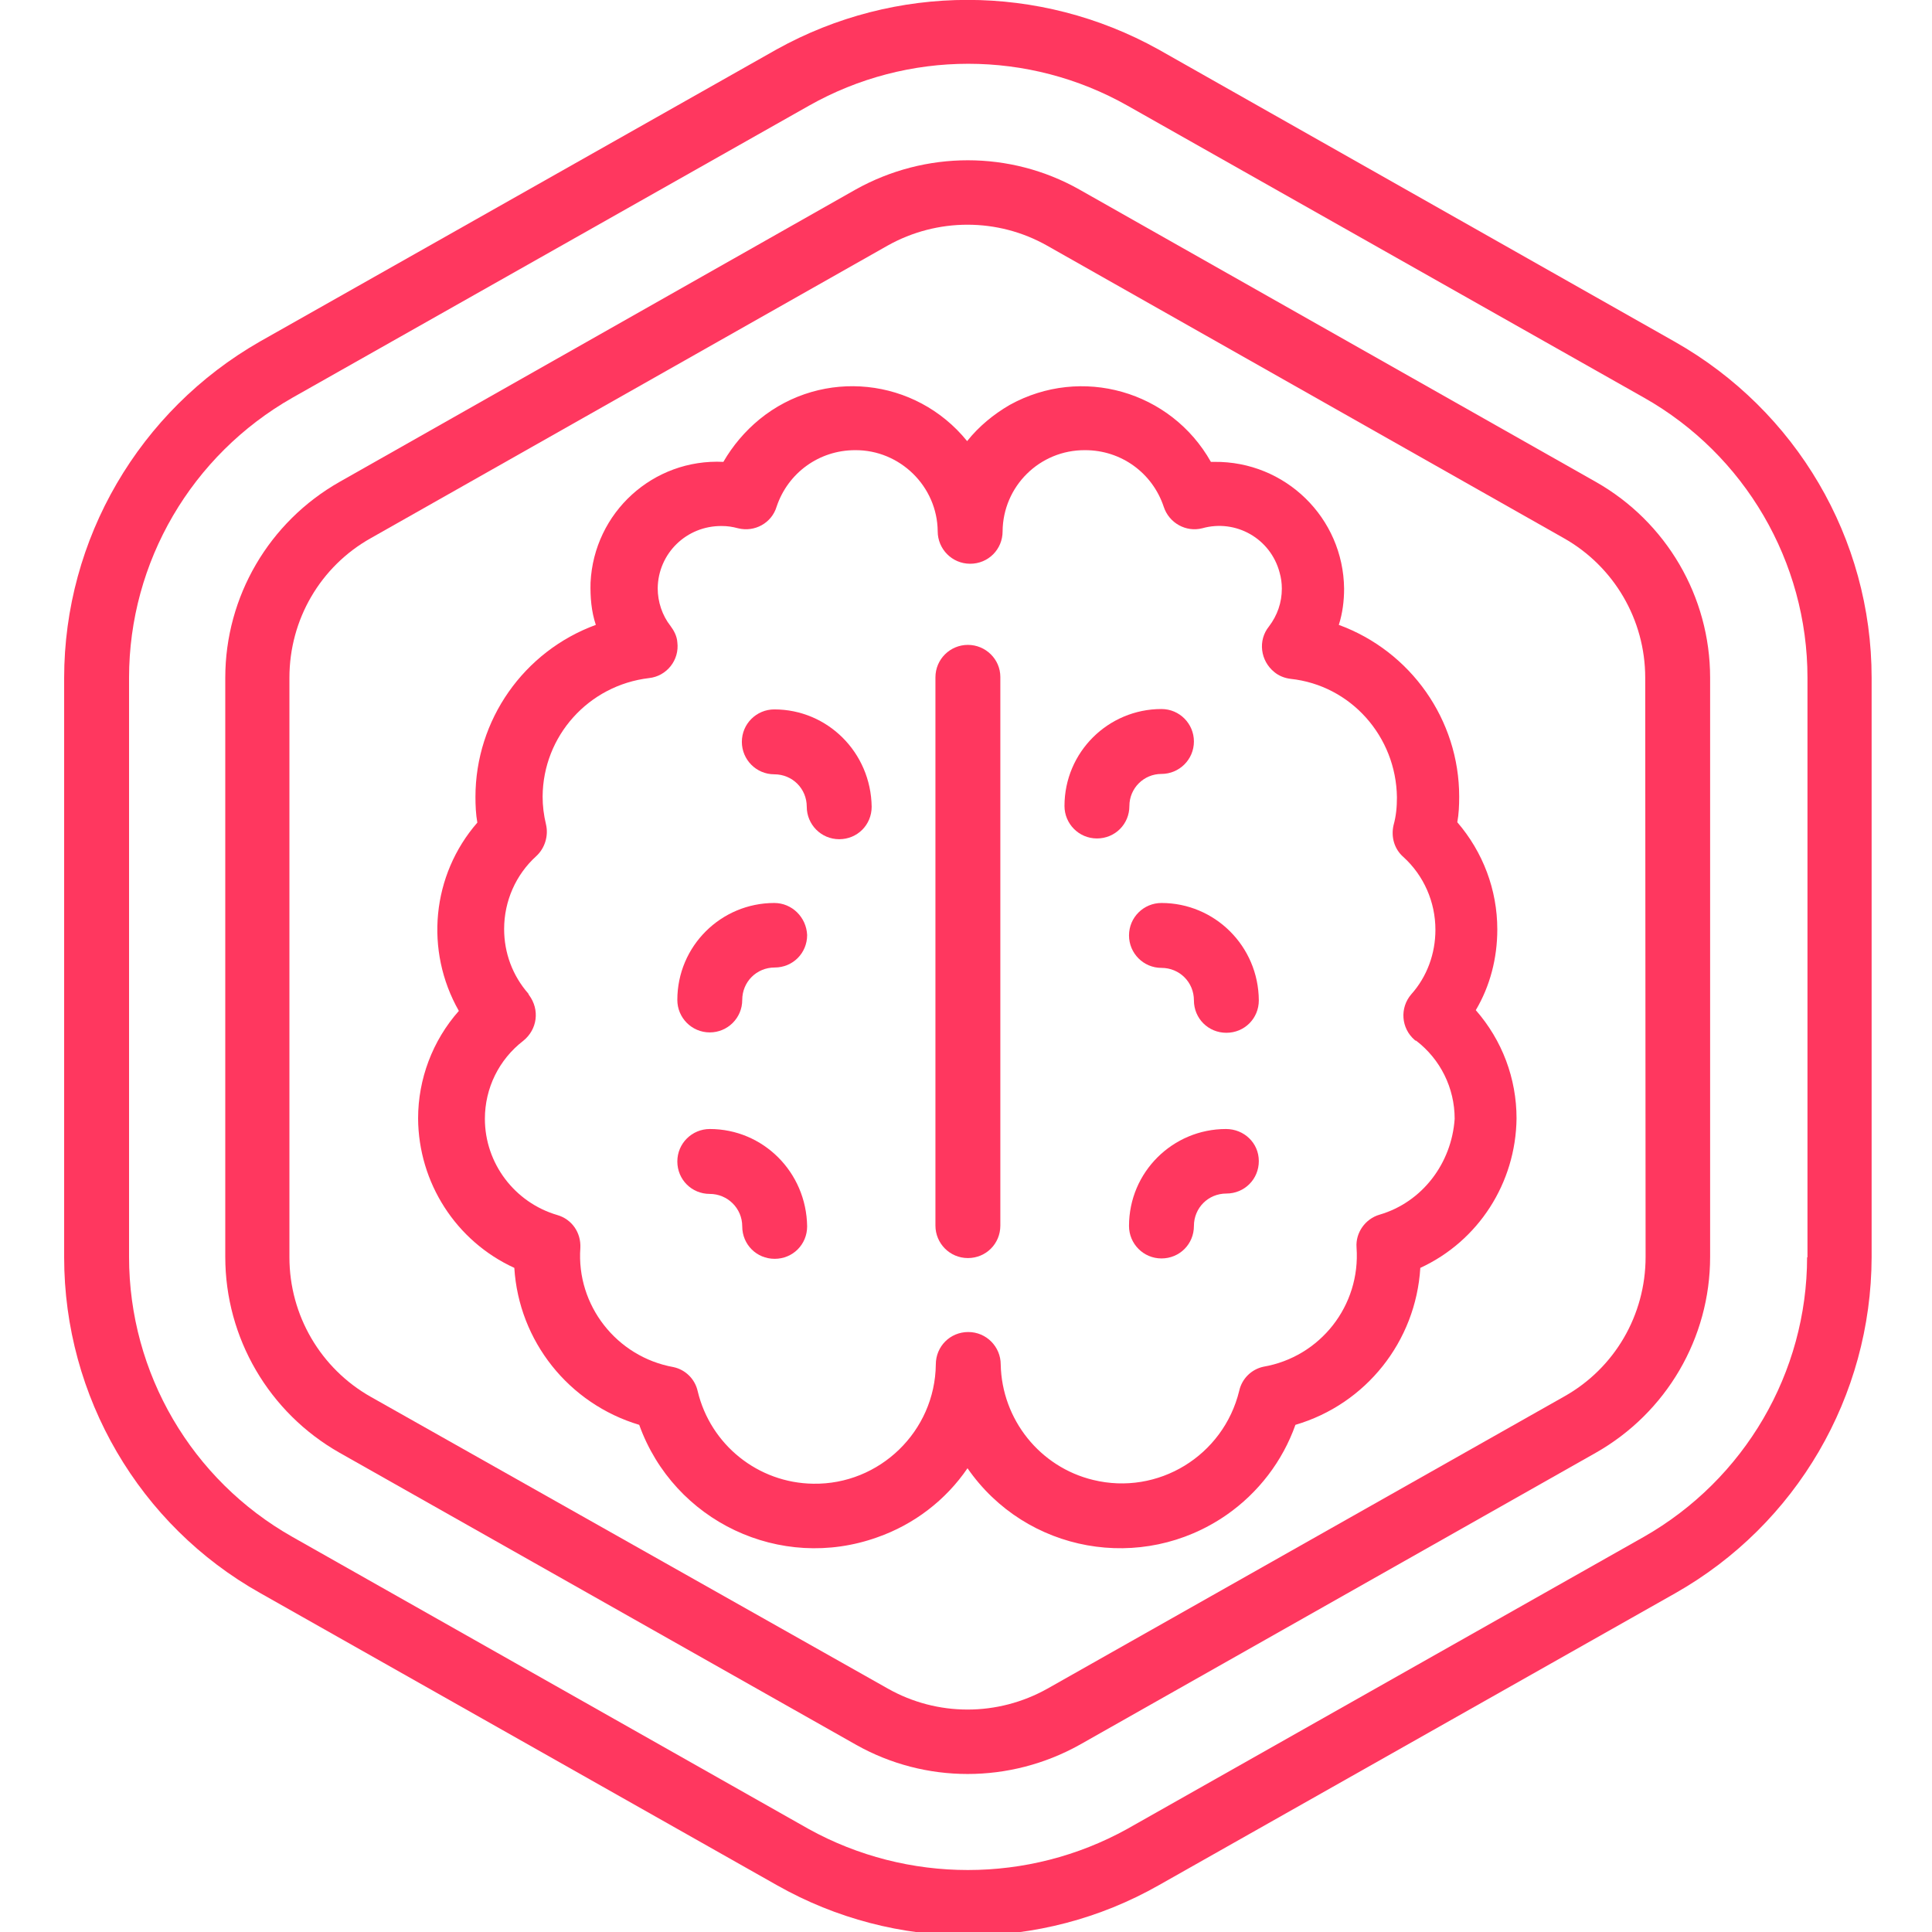
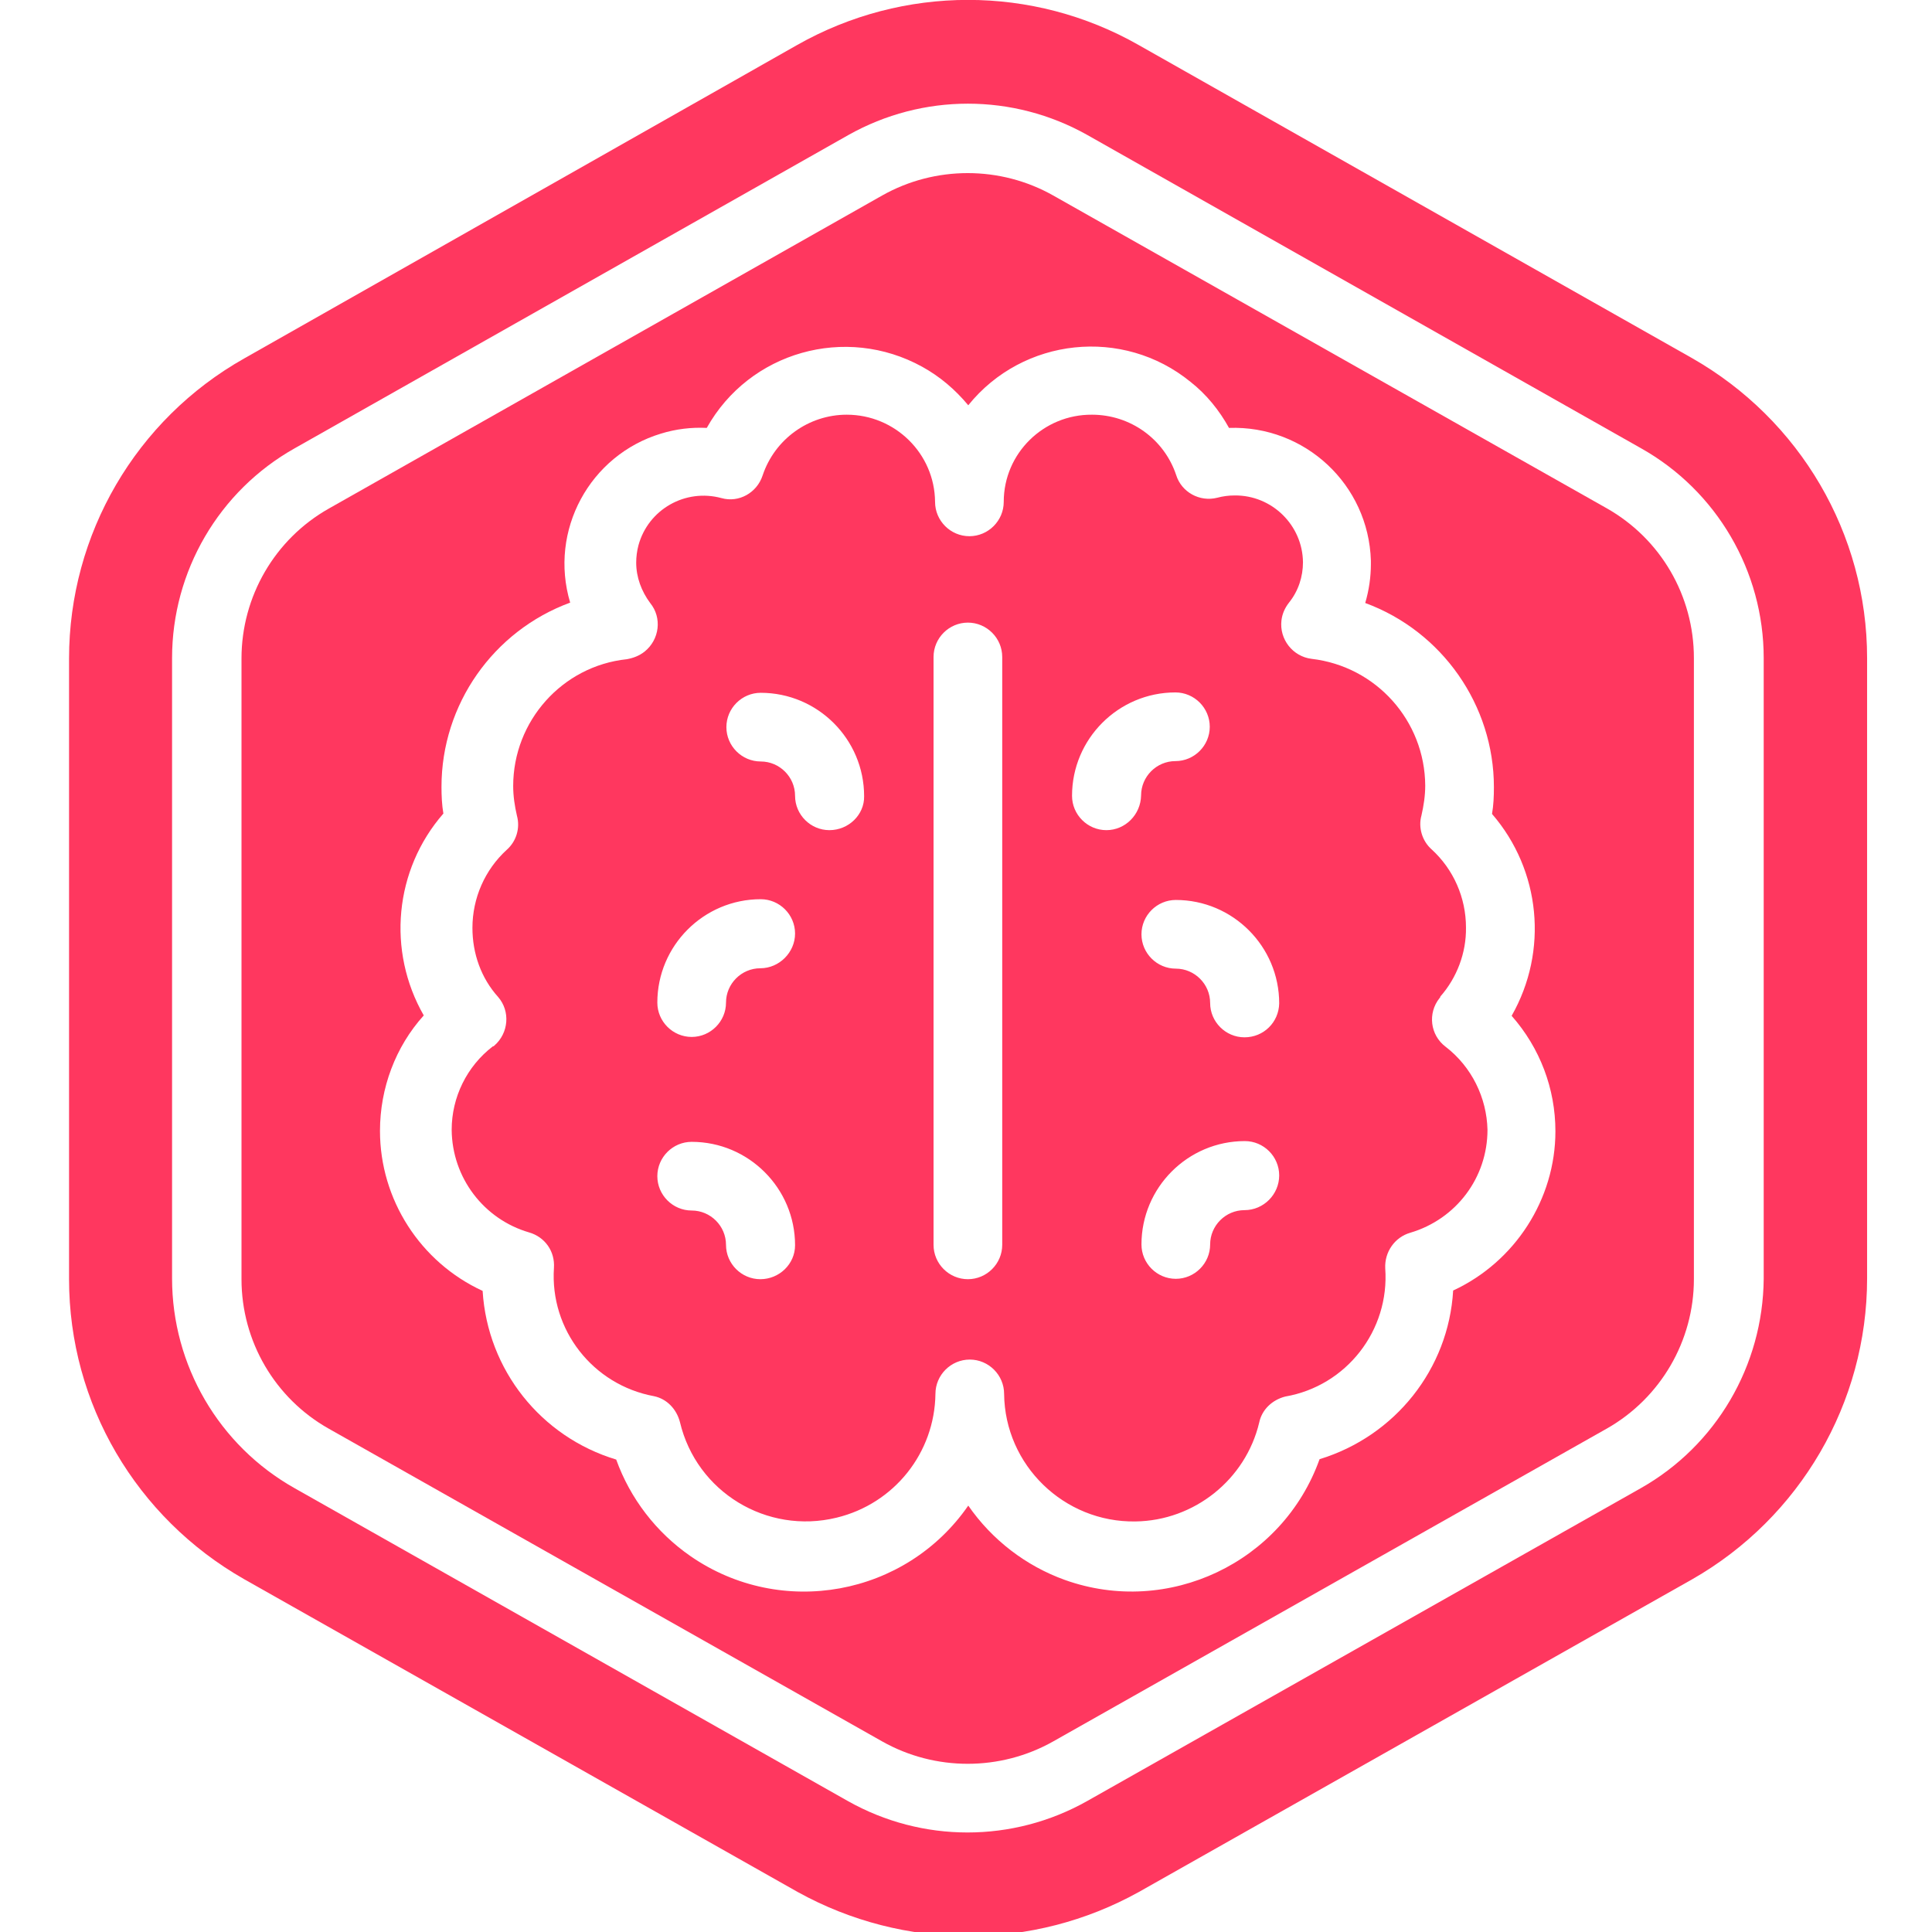
<svg xmlns="http://www.w3.org/2000/svg" version="1.1" id="Layer_1" x="0px" y="0px" viewBox="0 0 512 512" style="enable-background:new 0 0 512 512;" xml:space="preserve">
  <g>
-     <path fill="#FF375F" d="M443.9,90.6L307,13.1c-31.5-17.5-69.7-17.5-101.2,0L68.9,90.5c-32,18.3-51.9,52.3-51.9,89.2v153.5c0,36.9,19.9,71,52,89   l136.9,77.4c31.4,17.8,69.9,17.8,101.2,0l136.9-77.4c32.1-18.2,51.9-52.2,52-89V179.6C496,142.7,476,108.8,443.9,90.6z    M478.9,333.1c0,30.7-16.6,59-43.3,74.2l-136.9,77.4c-26.2,14.5-58.2,14.5-84.4,0L77.5,407.3c-26.7-15.1-43.3-43.4-43.3-74.2V179.6   c0-30.7,16.6-59,43.3-74.2L214.4,28c26.2-14.8,58.2-14.8,84.4,0l136.9,77.4c26.7,15.1,43.3,43.5,43.3,74.2v153.6H478.9z" />
-     <path fill="#FF375F" d="M422.9,127.7L286,50.2c-18.3-10.3-40.7-10.3-59.2,0L90,127.7c-18.7,10.6-30.3,30.4-30.3,51.9v153.5   c0,21.5,11.6,41.3,30.3,51.9l136.9,77.4c18.3,10.3,40.7,10.3,59.2,0L422.9,385c18.7-10.6,30.3-30.4,30.3-51.9V179.6   C453.2,158.1,441.6,138.3,422.9,127.7z M436.1,333.1c0,15.4-8.2,29.5-21.6,37l-136.9,77.4c-13.2,7.4-29.2,7.4-42.3,0L98.3,370.2   c-13.3-7.5-21.6-21.6-21.6-37V179.6c0-15.4,8.2-29.5,21.6-37l136.9-77.5c13.2-7.4,29.2-7.4,42.3,0l136.9,77.5   c13.3,7.5,21.6,21.6,21.6,37L436.1,333.1L436.1,333.1z" />
-     <path fill="#FF375F" d="M396.8,246.3c0-10.5-3.8-20.5-10.6-28.4c0.4-2.2,0.5-4.4,0.5-6.8c0-20.3-12.8-38.5-31.9-45.5c1-3.1,1.4-6.4,1.4-9.6   c-0.2-18.8-15.6-33.8-34.4-33.6c-0.2,0-0.5,0-0.9,0c-10.6-18.8-34.3-25.6-53.3-15.1c-4.3,2.5-8.2,5.7-11.3,9.6   c-13.7-16.9-38.3-19.4-55-5.8c-3.9,3.2-7.1,7-9.6,11.3c-18.6-0.9-34.3,13.4-35.2,32c-0.1,3.8,0.2,7.6,1.4,11.2   c-19.1,7-31.9,25.2-31.9,45.6c0,2.2,0.1,4.6,0.5,6.8c-12.1,13.9-14,33.9-4.9,49.9c-7,7.9-10.8,18.1-10.8,28.5   c0.1,17,10,32.5,25.5,39.6c1.2,19.4,14.4,36,33.1,41.6c9.2,25.6,37.4,39,63.1,29.8c9.7-3.4,18.1-9.8,23.9-18.3   c15.5,22.4,46.2,27.9,68.6,12.4c8.5-5.9,14.9-14.3,18.3-23.9c18.7-5.5,31.9-22.1,33.1-41.6c15.4-7.1,25.3-22.5,25.5-39.6   c0-10.6-3.8-20.7-10.8-28.7C394.9,261.3,396.8,253.9,396.8,246.3z M365.6,321.9c-3.8,1.1-6.4,4.8-6.1,8.7   c1.1,15.4-9.6,29-24.7,31.6c-3.2,0.7-5.7,3.2-6.4,6.4c-4.2,17.2-21.5,27.8-38.7,23.6c-14.1-3.4-24.2-16-24.5-30.6   c0-4.7-3.8-8.6-8.6-8.6c-4.8,0-8.6,3.8-8.6,8.6c-0.2,17.7-14.9,31.9-32.5,31.6c-14.6-0.2-27.2-10.3-30.6-24.5   c-0.7-3.2-3.2-5.7-6.4-6.4c-15.1-2.7-25.8-16.4-24.7-31.6c0.2-4.1-2.3-7.6-6.1-8.7c-11.3-3.3-19.2-13.7-19.2-25.5   c0-8.1,3.7-15.7,10.2-20.7c3.7-3,4.4-8.2,1.5-12.1c-0.1-0.1-0.1-0.2-0.2-0.4c-4.2-4.8-6.4-10.8-6.4-17.1c0-7.4,3.1-14.4,8.5-19.3   c2.3-2.1,3.3-5.4,2.6-8.4c-0.6-2.5-0.9-4.9-0.9-7.4c0.1-16.1,12.2-29.5,28.2-31.4c4.7-0.5,8.1-4.8,7.5-9.5   c-0.1-1.6-0.9-3.1-1.8-4.3c-2.2-2.8-3.4-6.4-3.4-10c0.1-9.2,7.6-16.6,17-16.5c1.5,0,2.8,0.2,4.3,0.6c4.4,1.1,8.9-1.4,10.2-5.7   c3-9,11.3-15,20.8-15c11.9-0.1,21.8,9.6,21.9,21.5c0,4.7,3.8,8.6,8.6,8.6c4.8,0,8.6-3.8,8.6-8.6c0.1-11.9,9.8-21.6,21.9-21.5   c9.5,0,17.8,6,20.8,15c1.4,4.3,5.9,6.8,10.2,5.7c8.9-2.5,18.1,2.7,20.5,11.7c0.4,1.4,0.6,2.8,0.6,4.3c0,3.7-1.2,7.1-3.4,10   c-3,3.7-2.3,9.1,1.4,12.1c1.2,1,2.7,1.6,4.3,1.8c16,1.7,28,15.3,28.2,31.4c0,2.5-0.2,4.9-0.9,7.4c-0.7,3.1,0.2,6.3,2.6,8.4   c5.4,4.9,8.5,11.9,8.5,19.3c0,6.3-2.2,12.4-6.4,17.1c-3.1,3.6-2.7,9,0.9,12.1c0.1,0.1,0.2,0.2,0.4,0.2c6.4,4.9,10.2,12.5,10.2,20.7   C384.7,308.3,376.9,318.6,365.6,321.9z" />
-     <path fill="#FF375F" d="M256.5,170.9c-4.7,0-8.6,3.8-8.6,8.6v145.3c0,4.7,3.8,8.6,8.6,8.6c4.8,0,8.6-3.8,8.6-8.6V179.4   C265.1,174.7,261.2,170.9,256.5,170.9z" />
-     <path fill="#FF375F" d="M188.1,299.2c-4.7,0-8.6,3.8-8.6,8.6s3.8,8.6,8.6,8.6c4.7,0,8.6,3.8,8.6,8.6s3.8,8.6,8.6,8.6s8.6-3.8,8.6-8.6   C213.7,310.6,202.2,299.2,188.1,299.2z" />
-     <path fill="#FF375F" d="M205.2,188c-4.7,0-8.6,3.8-8.6,8.6c0,4.7,3.8,8.6,8.6,8.6s8.6,3.8,8.6,8.6c0,4.7,3.8,8.6,8.6,8.6s8.6-3.8,8.6-8.6   C230.8,199.4,219.3,188,205.2,188z" />
-     <path fill="#FF375F" d="M205.2,239.3c-14.1,0-25.7,11.4-25.7,25.7c0,4.7,3.8,8.6,8.6,8.6c4.7,0,8.6-3.8,8.6-8.6s3.8-8.6,8.6-8.6s8.6-3.8,8.6-8.6   C213.7,243.1,209.9,239.3,205.2,239.3z" />
-     <path fill="#FF375F" d="M324.9,299.2c-14.1,0-25.7,11.4-25.7,25.7c0,4.7,3.8,8.6,8.6,8.6s8.6-3.8,8.6-8.6s3.8-8.6,8.6-8.6s8.6-3.8,8.6-8.6   S329.7,299.2,324.9,299.2z" />
-     <path fill="#FF375F" d="M307.8,205.1c4.7,0,8.6-3.8,8.6-8.6c0-4.7-3.8-8.6-8.6-8.6c-14.1,0-25.7,11.4-25.7,25.7c0,4.7,3.8,8.6,8.6,8.6   s8.6-3.8,8.6-8.6C299.3,208.9,303.1,205.1,307.8,205.1z" />
-     <path fill="#FF375F" d="M307.8,239.3c-4.7,0-8.6,3.8-8.6,8.6c0,4.7,3.8,8.6,8.6,8.6s8.6,3.8,8.6,8.6c0,4.8,3.8,8.6,8.6,8.6s8.6-3.8,8.6-8.6   C333.5,250.7,321.9,239.3,307.8,239.3z" />
+     <path fill="#FF375F" d="M383.1,277.4c-4.1-3.1-4.8-8.9-1.6-12.9c0.1-0.1,0.2-0.2,0.2-0.4c4.4-5,6.9-11.6,6.8-18.3c0-7.9-3.3-15.4-9.1-20.7   c-2.5-2.2-3.6-5.8-2.7-9c0.6-2.6,1-5.3,1-7.9c-0.1-17.2-13-31.6-30.1-33.6c-5-0.6-8.6-5.2-8-10.2c0.2-1.7,0.9-3.3,2-4.7   c2.5-3.1,3.7-6.9,3.7-10.7c-0.1-9.8-8.2-17.8-18.1-17.7c-1.6,0-3.1,0.2-4.6,0.6c-4.7,1.2-9.5-1.5-10.9-6c-3.2-9.6-12.2-16-22.3-16   c-12.8-0.1-23.4,10.2-23.4,23.1c0,5-4.1,9.1-9.1,9.1s-9.1-4.1-9.1-9.1c-0.1-12.8-10.6-23.1-23.4-23.1c-10.1,0-19.1,6.5-22.3,16.1   c-1.5,4.6-6.3,7.3-10.9,6c-9.6-2.6-19.4,3-22,12.5c-0.4,1.5-0.6,3.1-0.6,4.6c0,3.9,1.4,7.6,3.7,10.7c3.2,3.9,2.5,9.7-1.5,12.9   c-1.4,1.1-3,1.7-4.7,2c-17.1,1.8-30.1,16.4-30.1,33.6c0,2.7,0.4,5.3,1,7.9c0.9,3.3-0.2,6.8-2.7,9c-5.8,5.3-9.1,12.8-9.1,20.7   c0,6.8,2.3,13.3,6.8,18.3c3.3,3.8,2.8,9.6-1,12.9c-0.1,0.1-0.2,0.2-0.4,0.2c-6.9,5.3-10.9,13.5-10.9,22.1   c0.1,12.7,8.5,23.7,20.5,27.2c4.2,1.2,6.9,5,6.6,9.4c-1.1,16.4,10.3,31,26.5,34c3.4,0.7,6,3.4,6.9,6.9c4.4,18.5,23,29.8,41.5,25.3   c15.3-3.7,26-17.2,26.2-32.8c0-5,4.1-9.1,9.1-9.1c5,0,9.1,4.1,9.1,9.1c0.2,18.9,15.9,34.1,34.8,33.8c15.6-0.2,29.2-11.1,32.8-26.2   c0.7-3.4,3.4-6,6.9-6.9c16.2-2.8,27.7-17.5,26.5-34c-0.2-4.3,2.5-8.2,6.6-9.4c12.2-3.6,20.5-14.6,20.5-27.3   C394,290.9,390,282.7,383.1,277.4z M201.5,339c-5,0-9.1-4.1-9.1-9.1s-4.1-9.1-9.1-9.1s-9.1-4.1-9.1-9.1s4.1-9.1,9.1-9.1   c15.1,0,27.4,12.3,27.4,27.4C210.7,335,206.5,339,201.5,339z M201.5,256.6c-5,0-9.1,4.1-9.1,9.1s-4.1,9.1-9.1,9.1s-9.1-4.1-9.1-9.1   c0-15.1,12.3-27.4,27.4-27.4c5,0,9.1,4.1,9.1,9.1C210.7,252.4,206.5,256.6,201.5,256.6z M219.8,220c-5,0-9.1-4.1-9.1-9.1   s-4.1-9.1-9.1-9.1s-9.1-4.1-9.1-9.1s4.1-9.1,9.1-9.1c15.1,0,27.4,12.3,27.4,27.4C229.1,215.9,224.9,220,219.8,220z M265.6,329.9   c0,5-4.1,9.1-9.1,9.1s-9.1-4.1-9.1-9.1V174.1c0-5,4.1-9.1,9.1-9.1s9.1,4.1,9.1,9.1V329.9z M293.2,220c-5,0-9.1-4.1-9.1-9.1   c0-15.1,12.3-27.4,27.4-27.4c5,0,9.1,4.1,9.1,9.1s-4.1,9.1-9.1,9.1s-9.1,4.1-9.1,9.1C302.3,215.9,298.2,220,293.2,220z    M329.8,320.7c-5,0-9.1,4.1-9.1,9.1s-4.1,9.1-9.1,9.1s-9.1-4.1-9.1-9.1c0-15.1,12.3-27.4,27.4-27.4c5,0,9.1,4.1,9.1,9.1   S334.9,320.7,329.8,320.7z M329.8,274.9c-5,0-9.1-4.1-9.1-9.1s-4.1-9.1-9.1-9.1s-9.1-4.1-9.1-9.1s4.1-9.1,9.1-9.1   c15.1,0,27.4,12.3,27.4,27.4C338.9,270.9,334.9,274.9,329.8,274.9z" />
+     <path fill="#FF375F" d="M425.8,134.7L279.1,51.8c-14-7.9-31.3-7.9-45.3,0l-146.7,83C72.8,142.9,64,158.1,64,174.5V339c0,16.5,8.9,31.6,23.1,39.6   l146.7,82.9c14,7.9,31.3,7.9,45.3,0l146.7-82.9c14.3-8.1,23.1-23.3,23.1-39.6V174.4C448.9,157.9,440.1,142.8,425.8,134.7z    M385.1,342c-1.2,20.8-15.4,38.6-35.4,44.7c-9.8,27.4-40.1,41.8-67.5,32c-10.3-3.7-19.3-10.6-25.6-19.7C240,423,207,429,183,412.4   c-9.1-6.3-16-15.3-19.7-25.6c-19.9-6-34.1-23.7-35.4-44.7c-16.5-7.6-27.2-24.2-27.2-42.4c0-11.3,4.1-22.3,11.6-30.6   c-9.8-17.1-7.8-38.6,5.2-53.5c-0.4-2.3-0.5-4.8-0.5-7.1c0-21.8,13.7-41.3,34.1-48.8c-5.7-19.1,5.2-39.1,24.1-44.8   c3.9-1.2,8-1.7,12.1-1.5c11.3-20.2,36.8-27.4,57.1-16.2c4.7,2.6,8.7,6,12.2,10.2c14.5-18,41-20.8,58.9-6.2   c4.2,3.3,7.6,7.5,10.2,12.2c20.1-0.7,37,15,37.6,35.2c0,0.2,0,0.6,0,0.9c0,3.4-0.5,6.9-1.5,10.3c20.4,7.5,34.1,27.1,34.1,48.8   c0,2.5-0.1,4.8-0.5,7.1c12.9,14.9,15,36.3,5.2,53.5c7.5,8.5,11.6,19.3,11.6,30.6C412.2,317.8,401.5,334.4,385.1,342L385.1,342z" />
+     <path fill="#FF375F" d="M494.8,338.8V174.4c0-33-17.8-63.2-46.4-79.5l-146.7-83c-28-15.9-62.3-15.9-90.4,0L64.7,95c-28.7,16.2-46.4,46.6-46.4,79.5   V339c0,33,17.8,63.2,46.4,79.5l146.7,82.9c28.2,15.6,62.3,15.6,90.4,0l146.7-82.9C477,402.2,494.8,371.8,494.8,338.8z M434.8,394.4   l-146.7,82.9c-19.7,11.1-43.7,11.1-63.4,0L78.1,394.4c-20.1-11.3-32.5-32.6-32.5-55.6V174.4c0-23,12.4-44.3,32.5-55.6l146.7-83   c19.7-11.1,43.7-11.1,63.4,0l146.7,83c20.1,11.3,32.5,32.6,32.5,55.6v164.5C467.2,361.9,454.8,383.1,434.8,394.4z" />
  </g>
</svg>
